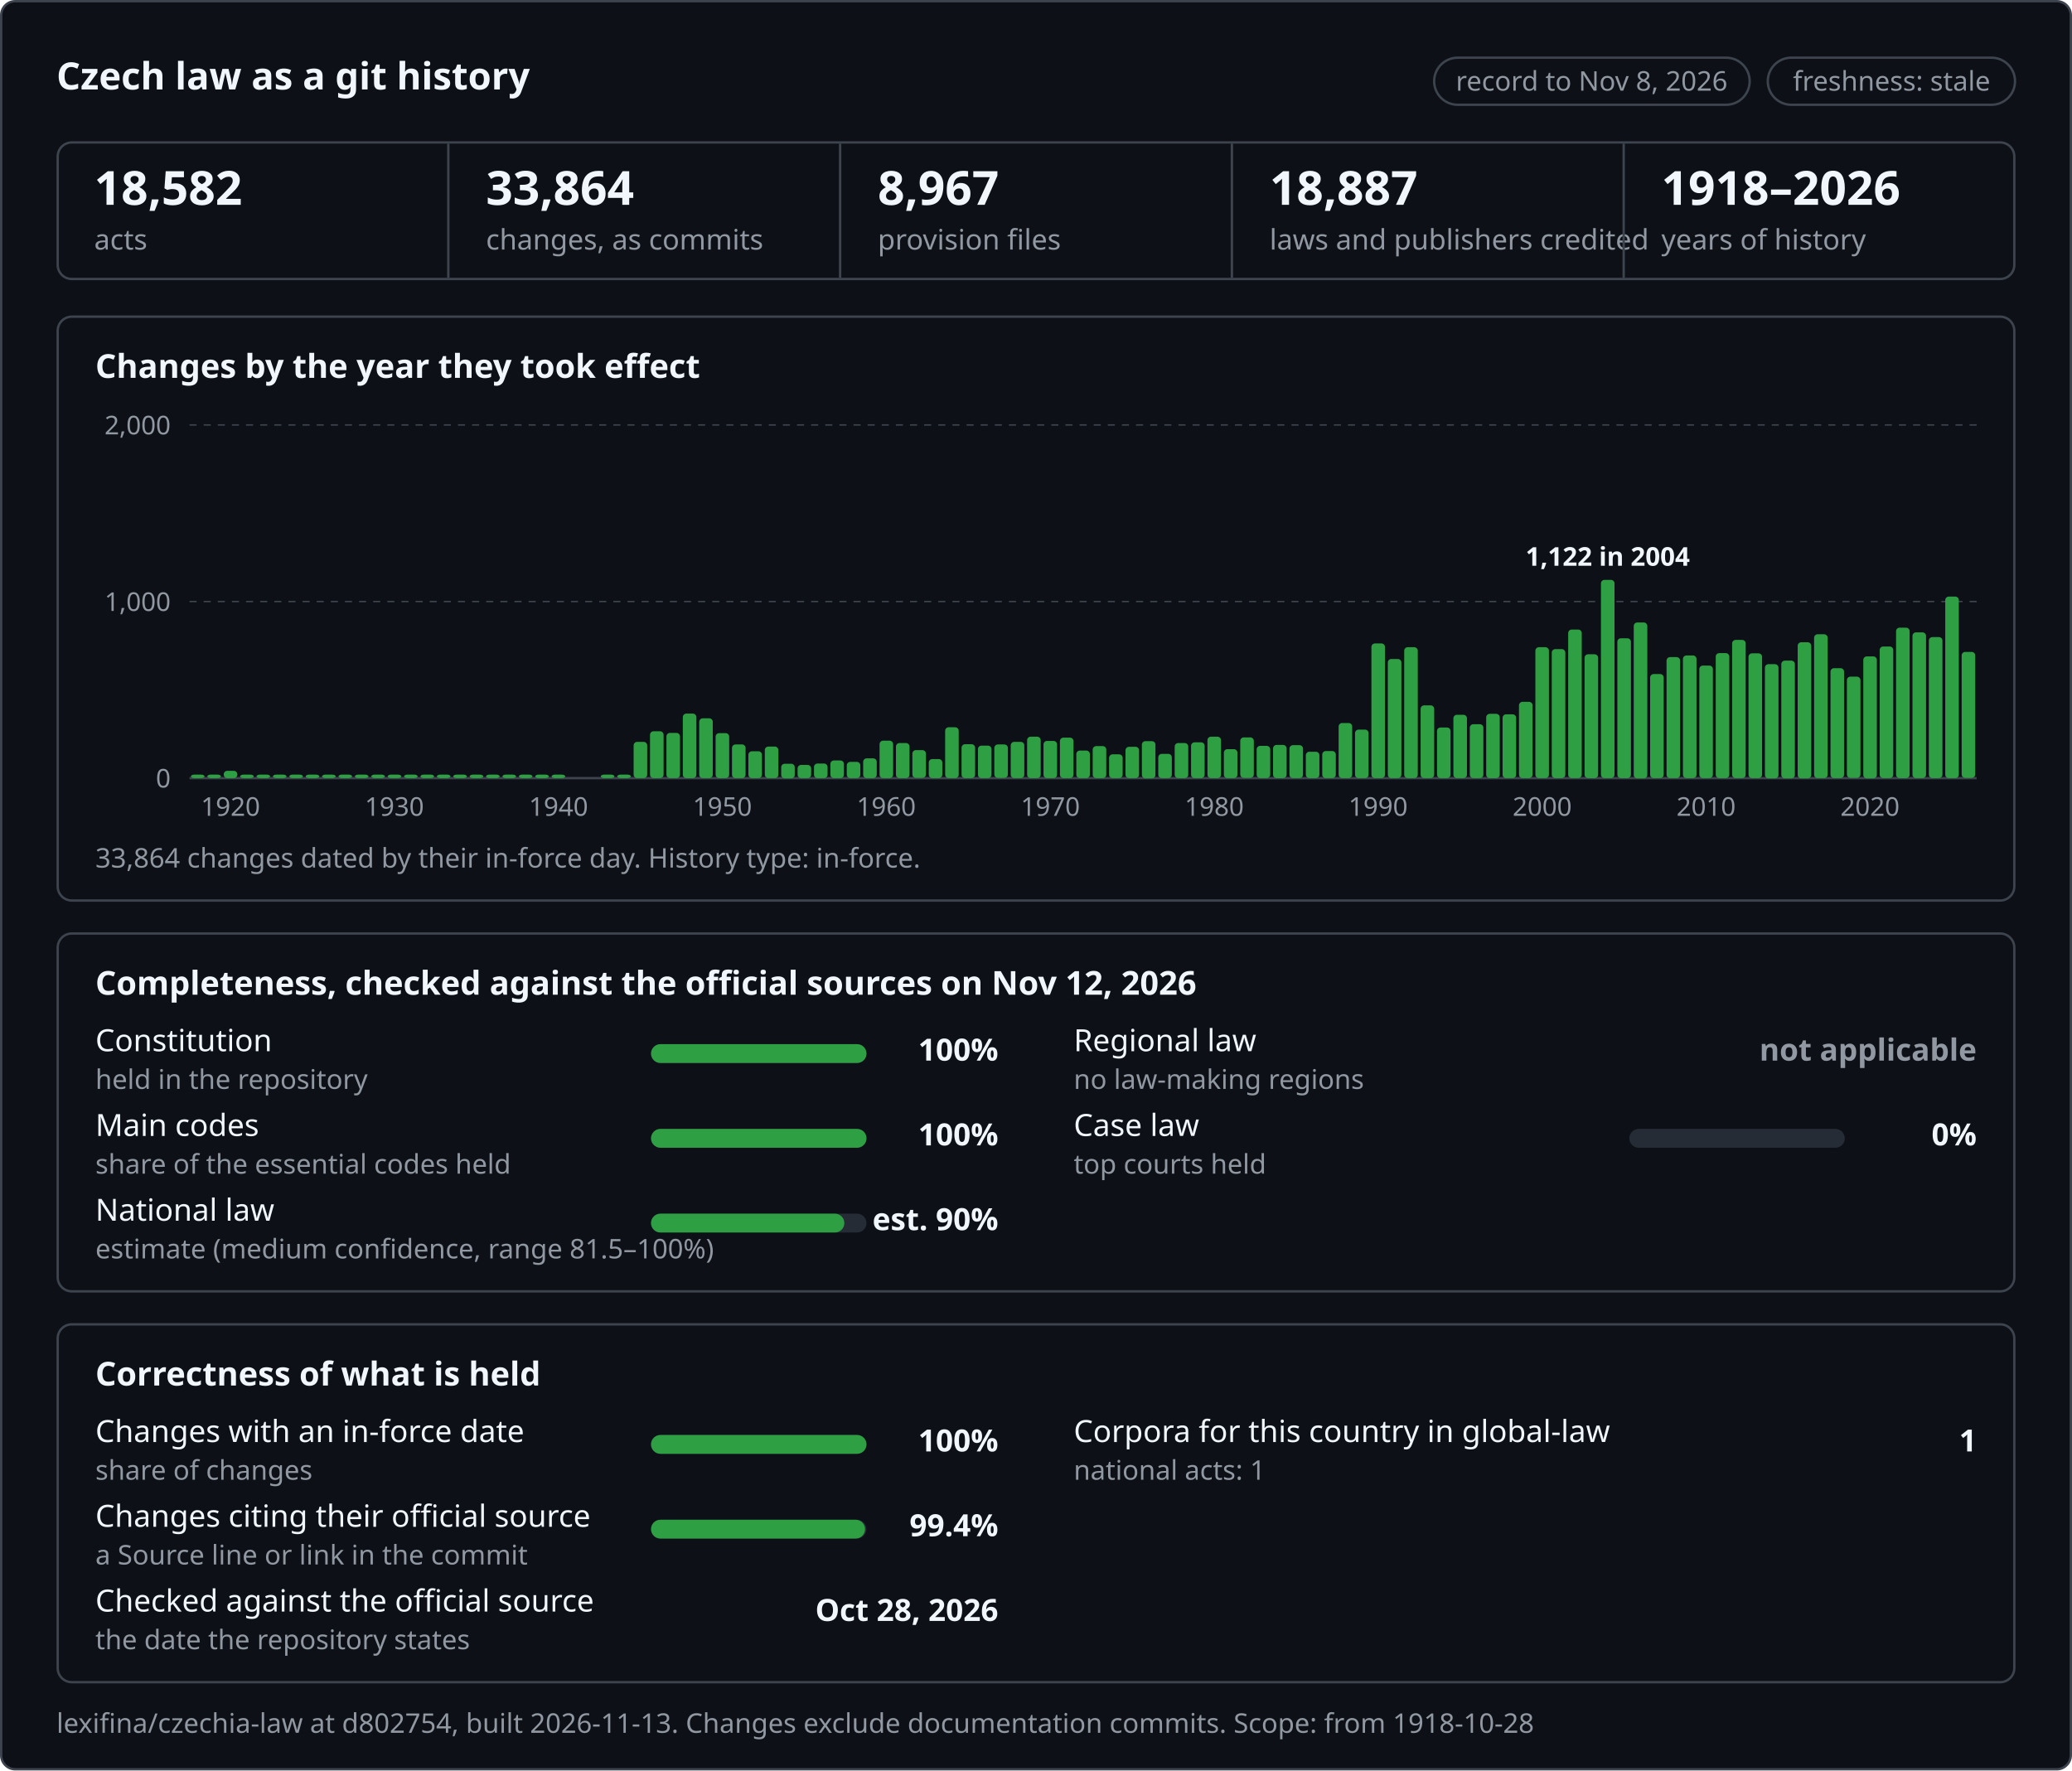
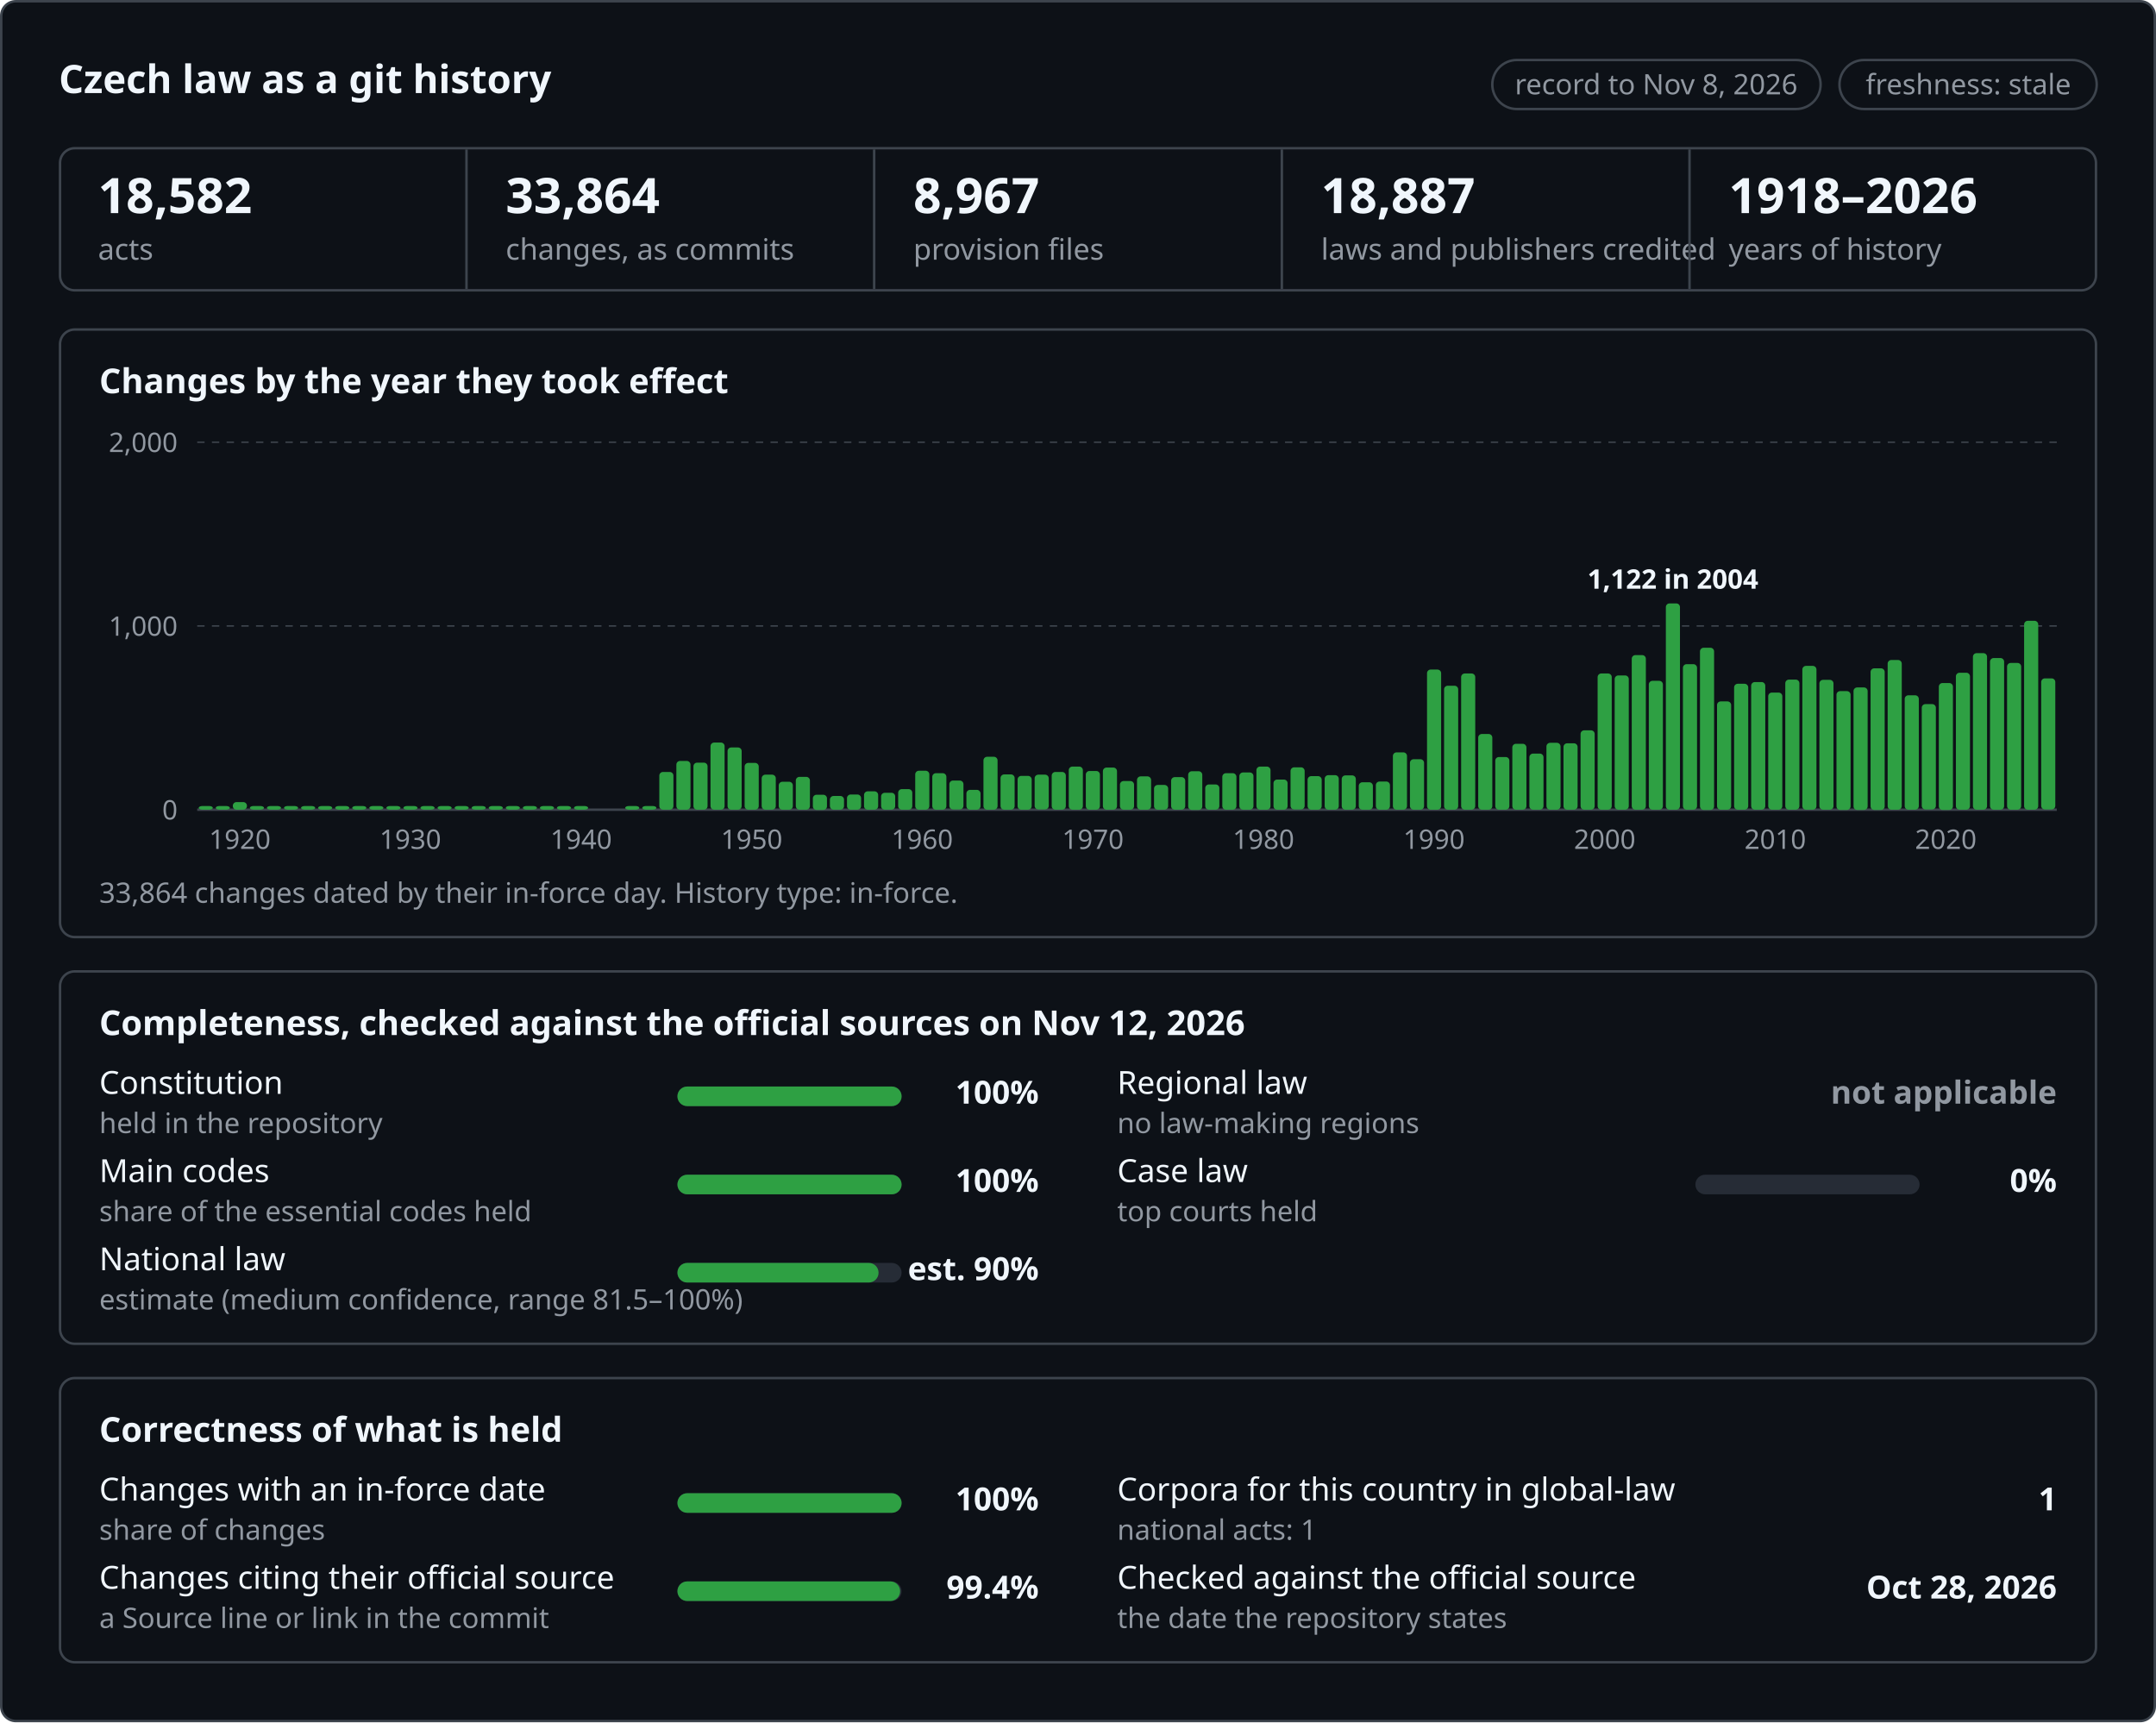
- <svg xmlns="http://www.w3.org/2000/svg" width="880" height="752" viewBox="0 0 880 752" font-family="-apple-system,BlinkMacSystemFont,Segoe UI,Noto Sans,Helvetica,Arial,sans-serif">
-   <rect x="0.5" y="0.5" width="879" height="751" rx="6" fill="#0d1117" stroke="#3d444d" />
+ <svg xmlns="http://www.w3.org/2000/svg" width="880" height="703" viewBox="0 0 880 703" font-family="-apple-system,BlinkMacSystemFont,Segoe UI,Noto Sans,Helvetica,Arial,sans-serif">
+   <rect x="0.5" y="0.5" width="879" height="702" rx="6" fill="#0d1117" stroke="#3d444d" />
  <text x="24" y="38" font-size="16" font-weight="600" fill="#f0f6fc">Czech law as a git history</text>
  <rect x="609.1" y="24.5" width="134" height="20" rx="10" fill="none" stroke="#3d444d" />
  <text x="676.0" y="38.5" font-size="11.5" font-weight="500" text-anchor="middle" fill="#9198a1">record to Nov 8, 2026</text>
  <rect x="750.8" y="24.5" width="105" height="20" rx="10" fill="none" stroke="#3d444d" />
  <text x="803.4" y="38.5" font-size="11.5" font-weight="500" text-anchor="middle" fill="#9198a1">freshness: stale</text>
  <rect x="24.5" y="60.5" width="831" height="58" rx="6" fill="#0d1117" stroke="#3d444d" />
  <text x="40.0" y="87" font-size="20" font-weight="600" fill="#f0f6fc">18,582</text>
  <text x="40.0" y="106" font-size="12" fill="#9198a1">acts</text>
  <line x1="190.4" y1="61" x2="190.4" y2="118" stroke="#3d444d" />
  <text x="206.4" y="87" font-size="20" font-weight="600" fill="#f0f6fc">33,864</text>
  <text x="206.4" y="106" font-size="12" fill="#9198a1">changes, as commits</text>
  <line x1="356.8" y1="61" x2="356.8" y2="118" stroke="#3d444d" />
  <text x="372.8" y="87" font-size="20" font-weight="600" fill="#f0f6fc">8,967</text>
  <text x="372.8" y="106" font-size="12" fill="#9198a1">provision files</text>
  <line x1="523.2" y1="61" x2="523.2" y2="118" stroke="#3d444d" />
  <text x="539.2" y="87" font-size="20" font-weight="600" fill="#f0f6fc">18,887</text>
  <text x="539.2" y="106" font-size="12" fill="#9198a1" textLength="142" lengthAdjust="spacingAndGlyphs">laws and publishers credited</text>
  <line x1="689.6" y1="61" x2="689.6" y2="118" stroke="#3d444d" />
  <text x="705.6" y="87" font-size="20" font-weight="600" fill="#f0f6fc">1918–2026</text>
  <text x="705.6" y="106" font-size="12" fill="#9198a1">years of history</text>
  <rect x="24.5" y="134.5" width="831" height="248" rx="6" fill="#0d1117" stroke="#3d444d" />
  <text x="40.5" y="160.5" font-size="14" font-weight="600" fill="#f0f6fc">Changes by the year they took effect</text>
  <line x1="80.5" y1="330.5" x2="839.5" y2="330.5" stroke="#3d444d" stroke-width="1" />
  <text x="72.5" y="334.5" font-size="11" text-anchor="end" fill="#9198a1">0</text>
  <line x1="80.5" y1="255.5" x2="839.5" y2="255.5" stroke="#3d444d" stroke-width="0.6" stroke-dasharray="3 3" />
  <text x="72.5" y="259.5" font-size="11" text-anchor="end" fill="#9198a1">1,000</text>
  <line x1="80.5" y1="180.5" x2="839.5" y2="180.5" stroke="#3d444d" stroke-width="0.6" stroke-dasharray="3 3" />
  <text x="72.5" y="184.5" font-size="11" text-anchor="end" fill="#9198a1">2,000</text>
  <rect x="81.10" y="329.0" width="5.76" height="1.5" rx="1.5" fill="#2ea043" />
  <rect x="88.06" y="329.0" width="5.76" height="1.5" rx="1.5" fill="#2ea043" />
  <rect x="95.03" y="327.4" width="5.76" height="3.1" rx="1.5" fill="#2ea043" />
  <text x="97.9" y="346.5" font-size="11" text-anchor="middle" fill="#9198a1">1920</text>
  <rect x="101.99" y="329.0" width="5.76" height="1.5" rx="1.5" fill="#2ea043" />
  <rect x="108.95" y="329.0" width="5.76" height="1.5" rx="1.5" fill="#2ea043" />
  <rect x="115.92" y="329.0" width="5.76" height="1.5" rx="1.5" fill="#2ea043" />
  <rect x="122.88" y="329.0" width="5.76" height="1.5" rx="1.5" fill="#2ea043" />
  <rect x="129.84" y="329.0" width="5.76" height="1.5" rx="1.5" fill="#2ea043" />
  <rect x="136.81" y="329.0" width="5.76" height="1.5" rx="1.5" fill="#2ea043" />
  <rect x="143.77" y="329.0" width="5.76" height="1.5" rx="1.5" fill="#2ea043" />
  <rect x="150.73" y="329.0" width="5.76" height="1.5" rx="1.5" fill="#2ea043" />
  <rect x="157.70" y="329.0" width="5.76" height="1.5" rx="1.5" fill="#2ea043" />
  <rect x="164.66" y="329.0" width="5.76" height="1.5" rx="1.5" fill="#2ea043" />
  <text x="167.5" y="346.5" font-size="11" text-anchor="middle" fill="#9198a1">1930</text>
  <rect x="171.62" y="329.0" width="5.76" height="1.5" rx="1.5" fill="#2ea043" />
  <rect x="178.59" y="329.0" width="5.76" height="1.5" rx="1.5" fill="#2ea043" />
  <rect x="185.55" y="329.0" width="5.76" height="1.5" rx="1.5" fill="#2ea043" />
  <rect x="192.51" y="329.0" width="5.76" height="1.5" rx="1.5" fill="#2ea043" />
  <rect x="199.48" y="329.0" width="5.76" height="1.5" rx="1.5" fill="#2ea043" />
  <rect x="206.44" y="329.0" width="5.76" height="1.5" rx="1.5" fill="#2ea043" />
  <rect x="213.40" y="329.0" width="5.76" height="1.5" rx="1.5" fill="#2ea043" />
  <rect x="220.37" y="329.0" width="5.76" height="1.5" rx="1.5" fill="#2ea043" />
  <rect x="227.33" y="329.0" width="5.76" height="1.5" rx="1.5" fill="#2ea043" />
  <rect x="234.29" y="329.0" width="5.76" height="1.5" rx="1.5" fill="#2ea043" />
  <text x="237.2" y="346.5" font-size="11" text-anchor="middle" fill="#9198a1">1940</text>
  <rect x="255.18" y="329.0" width="5.76" height="1.5" rx="1.5" fill="#2ea043" />
  <rect x="262.15" y="329.0" width="5.76" height="1.5" rx="1.5" fill="#2ea043" />
  <rect x="269.11" y="315.1" width="5.76" height="15.4" rx="1.5" fill="#2ea043" />
  <rect x="276.07" y="310.6" width="5.76" height="19.9" rx="1.5" fill="#2ea043" />
  <rect x="283.04" y="311.3" width="5.76" height="19.2" rx="1.5" fill="#2ea043" />
  <rect x="290.00" y="303.1" width="5.76" height="27.4" rx="1.5" fill="#2ea043" />
  <rect x="296.96" y="305.1" width="5.76" height="25.4" rx="1.5" fill="#2ea043" />
  <rect x="303.93" y="311.4" width="5.76" height="19.1" rx="1.5" fill="#2ea043" />
  <text x="306.8" y="346.5" font-size="11" text-anchor="middle" fill="#9198a1">1950</text>
  <rect x="310.89" y="316.2" width="5.76" height="14.3" rx="1.5" fill="#2ea043" />
  <rect x="317.85" y="319.1" width="5.76" height="11.4" rx="1.5" fill="#2ea043" />
  <rect x="324.82" y="317.1" width="5.76" height="13.4" rx="1.5" fill="#2ea043" />
  <rect x="331.78" y="324.4" width="5.76" height="6.2" rx="1.5" fill="#2ea043" />
  <rect x="338.74" y="324.9" width="5.76" height="5.6" rx="1.5" fill="#2ea043" />
  <rect x="345.71" y="324.3" width="5.76" height="6.2" rx="1.5" fill="#2ea043" />
  <rect x="352.67" y="323.0" width="5.76" height="7.5" rx="1.5" fill="#2ea043" />
  <rect x="359.63" y="323.6" width="5.76" height="6.9" rx="1.5" fill="#2ea043" />
  <rect x="366.60" y="322.1" width="5.76" height="8.4" rx="1.5" fill="#2ea043" />
  <rect x="373.56" y="314.6" width="5.76" height="15.9" rx="1.5" fill="#2ea043" />
  <text x="376.4" y="346.5" font-size="11" text-anchor="middle" fill="#9198a1">1960</text>
  <rect x="380.52" y="315.6" width="5.76" height="14.9" rx="1.5" fill="#2ea043" />
  <rect x="387.49" y="318.6" width="5.76" height="11.8" rx="1.5" fill="#2ea043" />
  <rect x="394.45" y="322.4" width="5.76" height="8.1" rx="1.5" fill="#2ea043" />
  <rect x="401.41" y="308.9" width="5.76" height="21.6" rx="1.5" fill="#2ea043" />
  <rect x="408.38" y="316.1" width="5.76" height="14.4" rx="1.5" fill="#2ea043" />
  <rect x="415.34" y="316.7" width="5.76" height="13.8" rx="1.5" fill="#2ea043" />
  <rect x="422.30" y="316.2" width="5.76" height="14.2" rx="1.5" fill="#2ea043" />
  <rect x="429.27" y="315.1" width="5.76" height="15.4" rx="1.5" fill="#2ea043" />
  <rect x="436.23" y="312.9" width="5.76" height="17.6" rx="1.5" fill="#2ea043" />
  <rect x="443.19" y="314.7" width="5.76" height="15.8" rx="1.5" fill="#2ea043" />
  <text x="446.1" y="346.5" font-size="11" text-anchor="middle" fill="#9198a1">1970</text>
  <rect x="450.16" y="313.3" width="5.76" height="17.2" rx="1.5" fill="#2ea043" />
  <rect x="457.12" y="318.8" width="5.76" height="11.7" rx="1.5" fill="#2ea043" />
  <rect x="464.08" y="316.9" width="5.76" height="13.6" rx="1.5" fill="#2ea043" />
  <rect x="471.04" y="320.4" width="5.76" height="10.1" rx="1.5" fill="#2ea043" />
  <rect x="478.01" y="317.2" width="5.76" height="13.3" rx="1.5" fill="#2ea043" />
  <rect x="484.97" y="314.8" width="5.76" height="15.8" rx="1.5" fill="#2ea043" />
  <rect x="491.93" y="320.2" width="5.76" height="10.3" rx="1.5" fill="#2ea043" />
  <rect x="498.90" y="315.6" width="5.76" height="14.9" rx="1.5" fill="#2ea043" />
  <rect x="505.86" y="315.3" width="5.76" height="15.2" rx="1.5" fill="#2ea043" />
  <rect x="512.82" y="312.9" width="5.76" height="17.6" rx="1.5" fill="#2ea043" />
  <text x="515.7" y="346.5" font-size="11" text-anchor="middle" fill="#9198a1">1980</text>
  <rect x="519.79" y="318.2" width="5.76" height="12.3" rx="1.5" fill="#2ea043" />
  <rect x="526.75" y="313.2" width="5.76" height="17.2" rx="1.5" fill="#2ea043" />
  <rect x="533.71" y="316.8" width="5.76" height="13.7" rx="1.5" fill="#2ea043" />
  <rect x="540.68" y="316.4" width="5.76" height="14.1" rx="1.5" fill="#2ea043" />
  <rect x="547.64" y="316.5" width="5.76" height="14.0" rx="1.5" fill="#2ea043" />
  <rect x="554.60" y="319.3" width="5.76" height="11.2" rx="1.5" fill="#2ea043" />
  <rect x="561.57" y="319.0" width="5.76" height="11.5" rx="1.5" fill="#2ea043" />
  <rect x="568.53" y="307.1" width="5.76" height="23.4" rx="1.5" fill="#2ea043" />
  <rect x="575.49" y="309.9" width="5.76" height="20.6" rx="1.5" fill="#2ea043" />
  <rect x="582.46" y="273.3" width="5.76" height="57.2" rx="1.5" fill="#2ea043" />
  <text x="585.3" y="346.5" font-size="11" text-anchor="middle" fill="#9198a1">1990</text>
  <rect x="589.42" y="279.9" width="5.76" height="50.6" rx="1.5" fill="#2ea043" />
  <rect x="596.38" y="274.9" width="5.76" height="55.6" rx="1.5" fill="#2ea043" />
  <rect x="603.35" y="299.6" width="5.76" height="30.9" rx="1.5" fill="#2ea043" />
  <rect x="610.31" y="309.0" width="5.76" height="21.5" rx="1.5" fill="#2ea043" />
  <rect x="617.27" y="303.6" width="5.76" height="26.9" rx="1.5" fill="#2ea043" />
  <rect x="624.24" y="307.6" width="5.76" height="22.9" rx="1.5" fill="#2ea043" />
  <rect x="631.20" y="303.2" width="5.76" height="27.3" rx="1.5" fill="#2ea043" />
  <rect x="638.16" y="303.4" width="5.76" height="27.1" rx="1.5" fill="#2ea043" />
  <rect x="645.13" y="298.1" width="5.76" height="32.4" rx="1.5" fill="#2ea043" />
  <rect x="652.09" y="274.9" width="5.76" height="55.6" rx="1.5" fill="#2ea043" />
  <text x="655.0" y="346.5" font-size="11" text-anchor="middle" fill="#9198a1">2000</text>
  <rect x="659.05" y="275.7" width="5.76" height="54.8" rx="1.5" fill="#2ea043" />
  <rect x="666.02" y="267.4" width="5.76" height="63.1" rx="1.5" fill="#2ea043" />
  <rect x="672.98" y="277.9" width="5.76" height="52.6" rx="1.5" fill="#2ea043" />
  <rect x="679.94" y="246.3" width="5.76" height="84.2" rx="1.5" fill="#2ea043" />
  <text x="682.8" y="240.3" font-size="11" font-weight="600" text-anchor="middle" fill="#f0f6fc">1,122 in 2004</text>
  <rect x="686.91" y="271.1" width="5.76" height="59.4" rx="1.5" fill="#2ea043" />
  <rect x="693.87" y="264.4" width="5.76" height="66.2" rx="1.5" fill="#2ea043" />
  <rect x="700.83" y="286.3" width="5.76" height="44.2" rx="1.5" fill="#2ea043" />
  <rect x="707.80" y="279.1" width="5.76" height="51.4" rx="1.5" fill="#2ea043" />
  <rect x="714.76" y="278.4" width="5.76" height="52.1" rx="1.5" fill="#2ea043" />
  <rect x="721.72" y="282.7" width="5.76" height="47.8" rx="1.5" fill="#2ea043" />
  <text x="724.6" y="346.5" font-size="11" text-anchor="middle" fill="#9198a1">2010</text>
  <rect x="728.69" y="277.4" width="5.76" height="53.1" rx="1.5" fill="#2ea043" />
  <rect x="735.65" y="271.8" width="5.76" height="58.7" rx="1.5" fill="#2ea043" />
  <rect x="742.61" y="277.5" width="5.76" height="53.0" rx="1.5" fill="#2ea043" />
  <rect x="749.58" y="282.1" width="5.76" height="48.5" rx="1.5" fill="#2ea043" />
  <rect x="756.54" y="280.6" width="5.76" height="50.0" rx="1.5" fill="#2ea043" />
  <rect x="763.50" y="272.8" width="5.76" height="57.8" rx="1.5" fill="#2ea043" />
  <rect x="770.47" y="269.4" width="5.76" height="61.1" rx="1.5" fill="#2ea043" />
  <rect x="777.43" y="283.8" width="5.76" height="46.7" rx="1.5" fill="#2ea043" />
  <rect x="784.39" y="287.4" width="5.76" height="43.0" rx="1.5" fill="#2ea043" />
  <rect x="791.36" y="278.8" width="5.76" height="51.8" rx="1.5" fill="#2ea043" />
  <text x="794.2" y="346.5" font-size="11" text-anchor="middle" fill="#9198a1">2020</text>
  <rect x="798.32" y="274.6" width="5.76" height="55.9" rx="1.5" fill="#2ea043" />
  <rect x="805.28" y="266.6" width="5.76" height="63.9" rx="1.5" fill="#2ea043" />
  <rect x="812.25" y="268.6" width="5.76" height="61.9" rx="1.5" fill="#2ea043" />
  <rect x="819.21" y="270.6" width="5.76" height="59.9" rx="1.5" fill="#2ea043" />
  <rect x="826.17" y="253.4" width="5.76" height="77.1" rx="1.5" fill="#2ea043" />
  <rect x="833.14" y="276.9" width="5.76" height="53.5" rx="1.5" fill="#2ea043" />
  <text x="40.5" y="368.5" font-size="11.5" fill="#9198a1">33,864 changes dated by their in-force day. History type: in-force.</text>
  <rect x="24.5" y="396.5" width="831" height="152" rx="6" fill="#0d1117" stroke="#3d444d" />
  <text x="40.5" y="422.5" font-size="14" font-weight="600" fill="#f0f6fc">Completeness, checked against the official sources on Nov 12, 2026</text>
  <text x="40.5" y="446.5" font-size="13" fill="#f0f6fc">Constitution</text>
  <text x="40.5" y="462.5" font-size="11.5" fill="#9198a1">held in the repository</text>
  <g>
    <rect x="276.5" y="443.5" width="91.5" height="8" rx="4" fill="#262c36" />
    <rect x="276.5" y="443.5" width="91.5" height="8" rx="4" fill="#2ea043" />
  </g>
  <text x="424.0" y="450.5" font-size="13" font-weight="600" text-anchor="end" fill="#f0f6fc">100%</text>
  <text x="40.5" y="482.5" font-size="13" fill="#f0f6fc">Main codes</text>
  <text x="40.5" y="498.5" font-size="11.5" fill="#9198a1">share of the essential codes held</text>
  <g>
    <rect x="276.5" y="479.5" width="91.5" height="8" rx="4" fill="#262c36" />
    <rect x="276.5" y="479.5" width="91.5" height="8" rx="4" fill="#2ea043" />
  </g>
  <text x="424.0" y="486.5" font-size="13" font-weight="600" text-anchor="end" fill="#f0f6fc">100%</text>
  <text x="40.5" y="518.5" font-size="13" fill="#f0f6fc">National law</text>
  <text x="40.5" y="534.5" font-size="11.5" fill="#9198a1">estimate (medium confidence, range 81.5–100%)</text>
  <g>
    <rect x="276.5" y="515.5" width="91.5" height="8" rx="4" fill="#262c36" />
    <rect x="276.5" y="515.5" width="82.1" height="8" rx="4" fill="#2ea043" />
  </g>
  <text x="424.0" y="522.5" font-size="13" font-weight="600" text-anchor="end" fill="#f0f6fc">est. 90%</text>
  <text x="456.0" y="446.5" font-size="13" fill="#f0f6fc">Regional law</text>
  <text x="456.0" y="462.5" font-size="11.5" fill="#9198a1">no law-making regions</text>
  <text x="839.5" y="450.5" font-size="13" font-weight="600" text-anchor="end" fill="#9198a1">not applicable</text>
  <text x="456.0" y="482.5" font-size="13" fill="#f0f6fc">Case law</text>
  <text x="456.0" y="498.5" font-size="11.5" fill="#9198a1">top courts held</text>
  <g>
    <rect x="692.0" y="479.5" width="91.5" height="8" rx="4" fill="#262c36" />
  </g>
  <text x="839.5" y="486.5" font-size="13" font-weight="600" text-anchor="end" fill="#f0f6fc">0%</text>
-   <rect x="24.5" y="562.5" width="831" height="152" rx="6" fill="#0d1117" stroke="#3d444d" />
+   <rect x="24.5" y="562.5" width="831" height="116" rx="6" fill="#0d1117" stroke="#3d444d" />
  <text x="40.5" y="588.5" font-size="14" font-weight="600" fill="#f0f6fc">Correctness of what is held</text>
  <text x="40.5" y="612.5" font-size="13" fill="#f0f6fc">Changes with an in-force date</text>
  <text x="40.5" y="628.5" font-size="11.5" fill="#9198a1">share of changes</text>
  <g>
    <rect x="276.5" y="609.5" width="91.5" height="8" rx="4" fill="#262c36" />
    <rect x="276.5" y="609.5" width="91.5" height="8" rx="4" fill="#2ea043" />
  </g>
  <text x="424.0" y="616.5" font-size="13" font-weight="600" text-anchor="end" fill="#f0f6fc">100%</text>
  <text x="40.5" y="648.5" font-size="13" fill="#f0f6fc">Changes citing their official source</text>
  <text x="40.5" y="664.5" font-size="11.5" fill="#9198a1">a Source line or link in the commit</text>
  <g>
    <rect x="276.5" y="645.5" width="91.5" height="8" rx="4" fill="#262c36" />
    <rect x="276.5" y="645.5" width="90.9" height="8" rx="4" fill="#2ea043" />
  </g>
  <text x="424.0" y="652.5" font-size="13" font-weight="600" text-anchor="end" fill="#f0f6fc">99.4%</text>
-   <text x="40.5" y="684.5" font-size="13" fill="#f0f6fc">Checked against the official source</text>
-   <text x="40.5" y="700.5" font-size="11.5" fill="#9198a1">the date the repository states</text>
-   <text x="424.0" y="688.5" font-size="13" font-weight="600" text-anchor="end" fill="#f0f6fc">Oct 28, 2026</text>
  <text x="456.0" y="612.5" font-size="13" fill="#f0f6fc">Corpora for this country in global-law</text>
  <text x="456.0" y="628.5" font-size="11.5" fill="#9198a1">national acts: 1</text>
  <text x="839.5" y="616.5" font-size="13" font-weight="600" text-anchor="end" fill="#f0f6fc">1</text>
-   <text x="24" y="736" font-size="11.5" fill="#9198a1">lexifina/czechia-law at d802754, built 2026-11-13. Changes exclude documentation commits. Scope: from 1918-10-28</text>
+   <text x="456.0" y="648.5" font-size="13" fill="#f0f6fc">Checked against the official source</text>
+   <text x="456.0" y="664.5" font-size="11.5" fill="#9198a1">the date the repository states</text>
+   <text x="839.5" y="652.5" font-size="13" font-weight="600" text-anchor="end" fill="#f0f6fc">Oct 28, 2026</text>
</svg>
